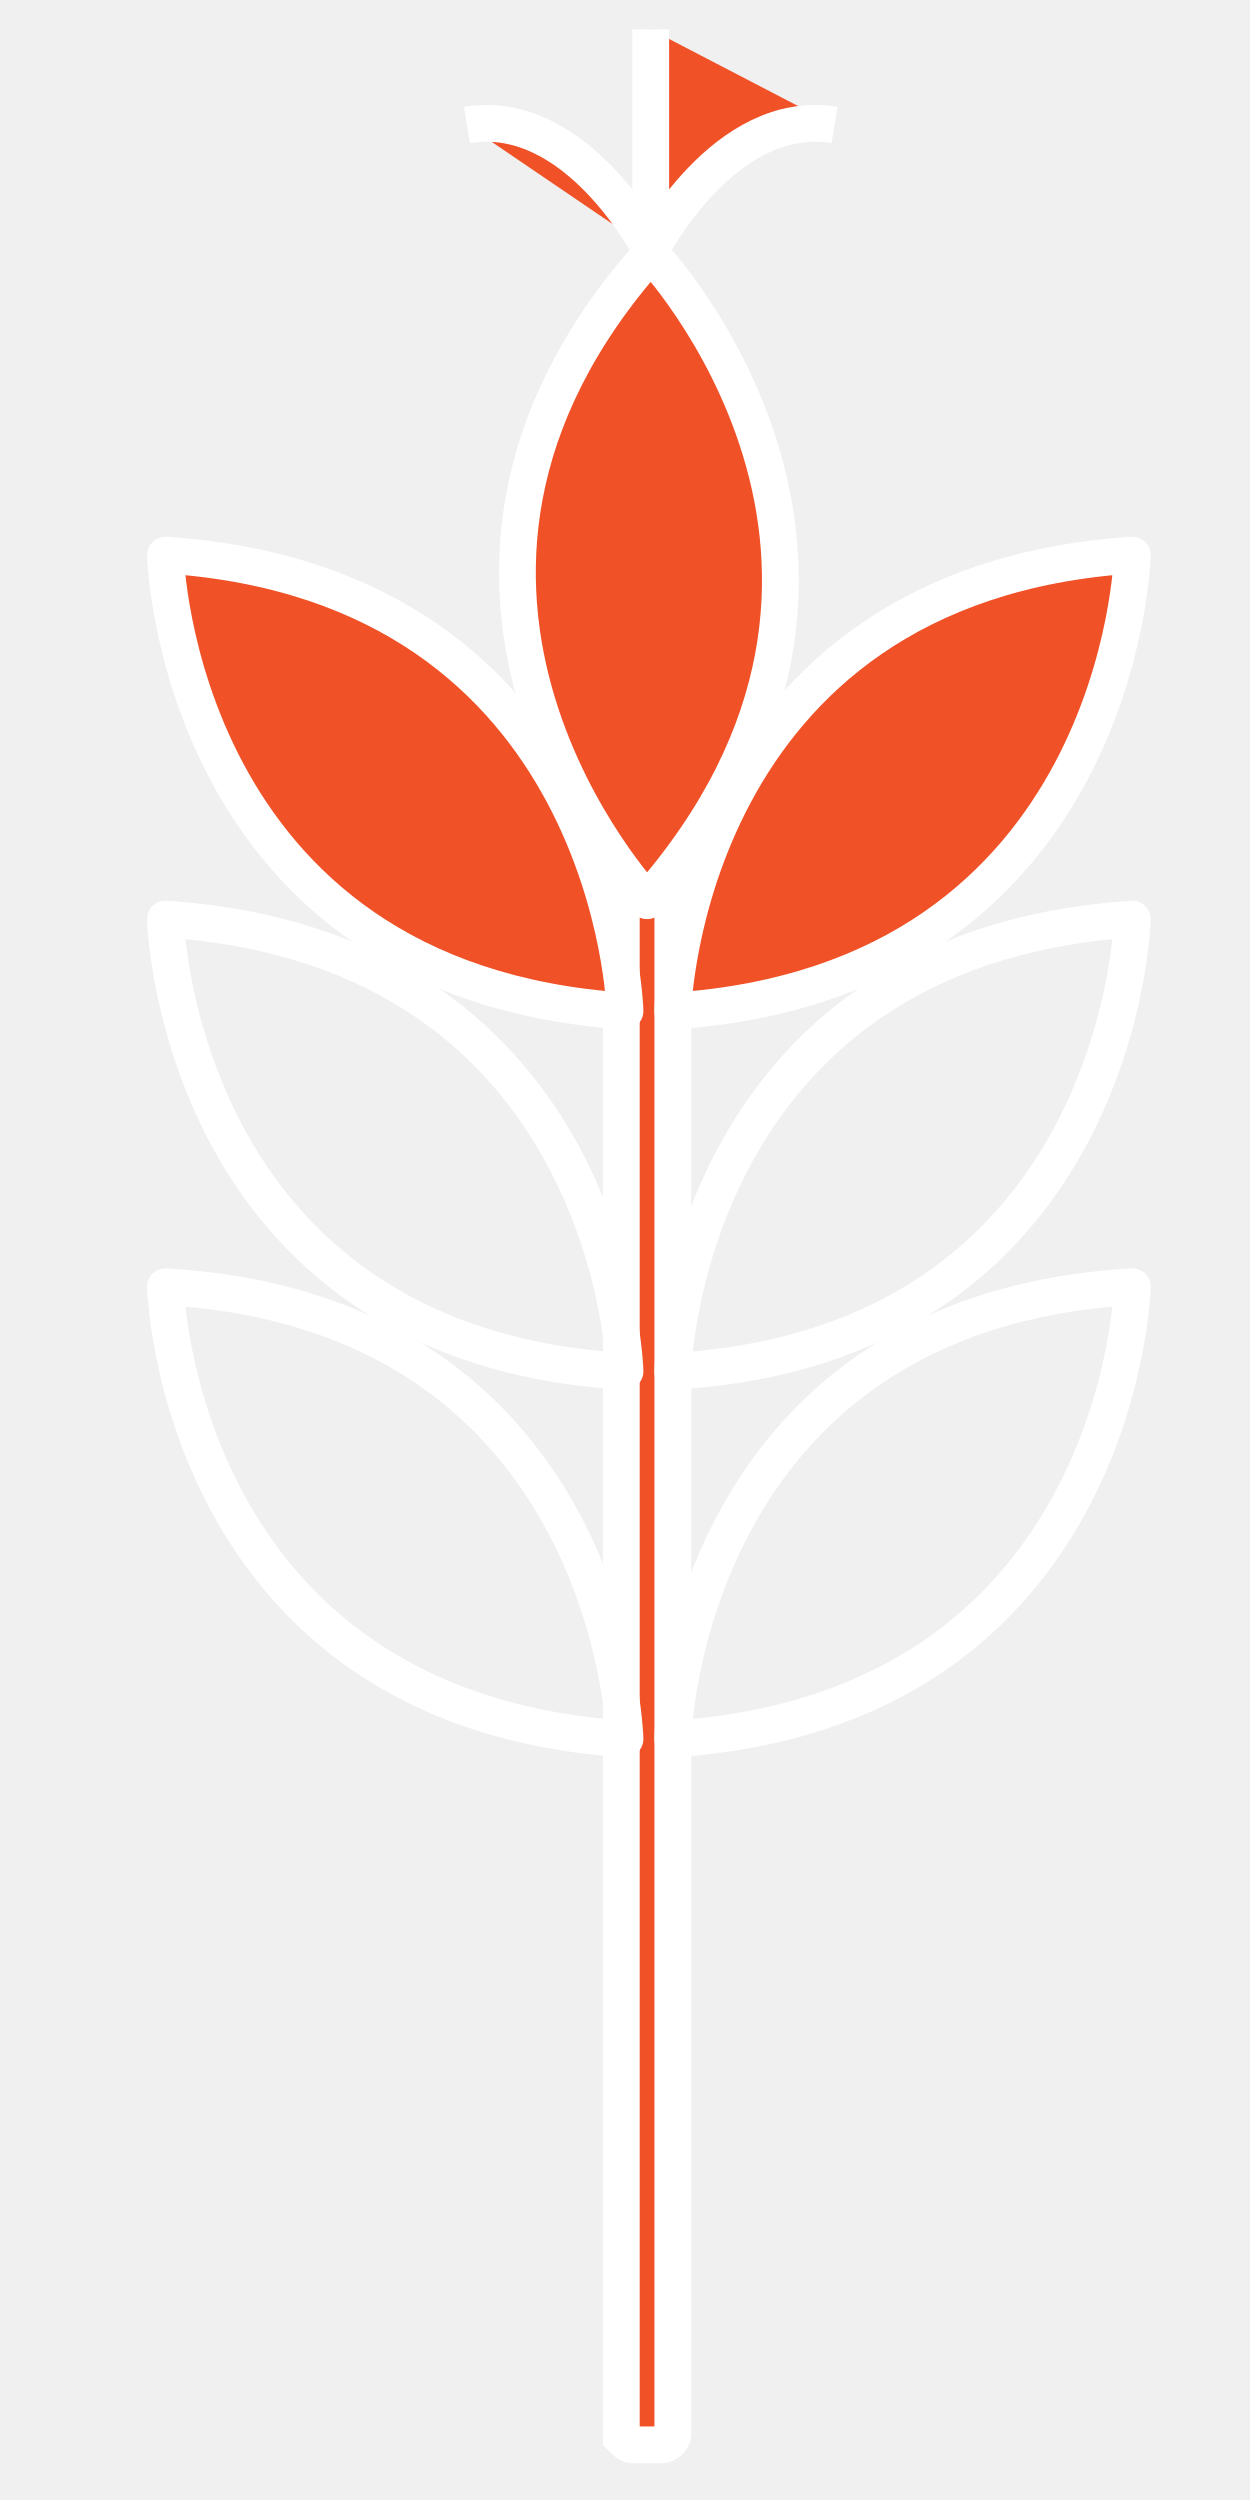
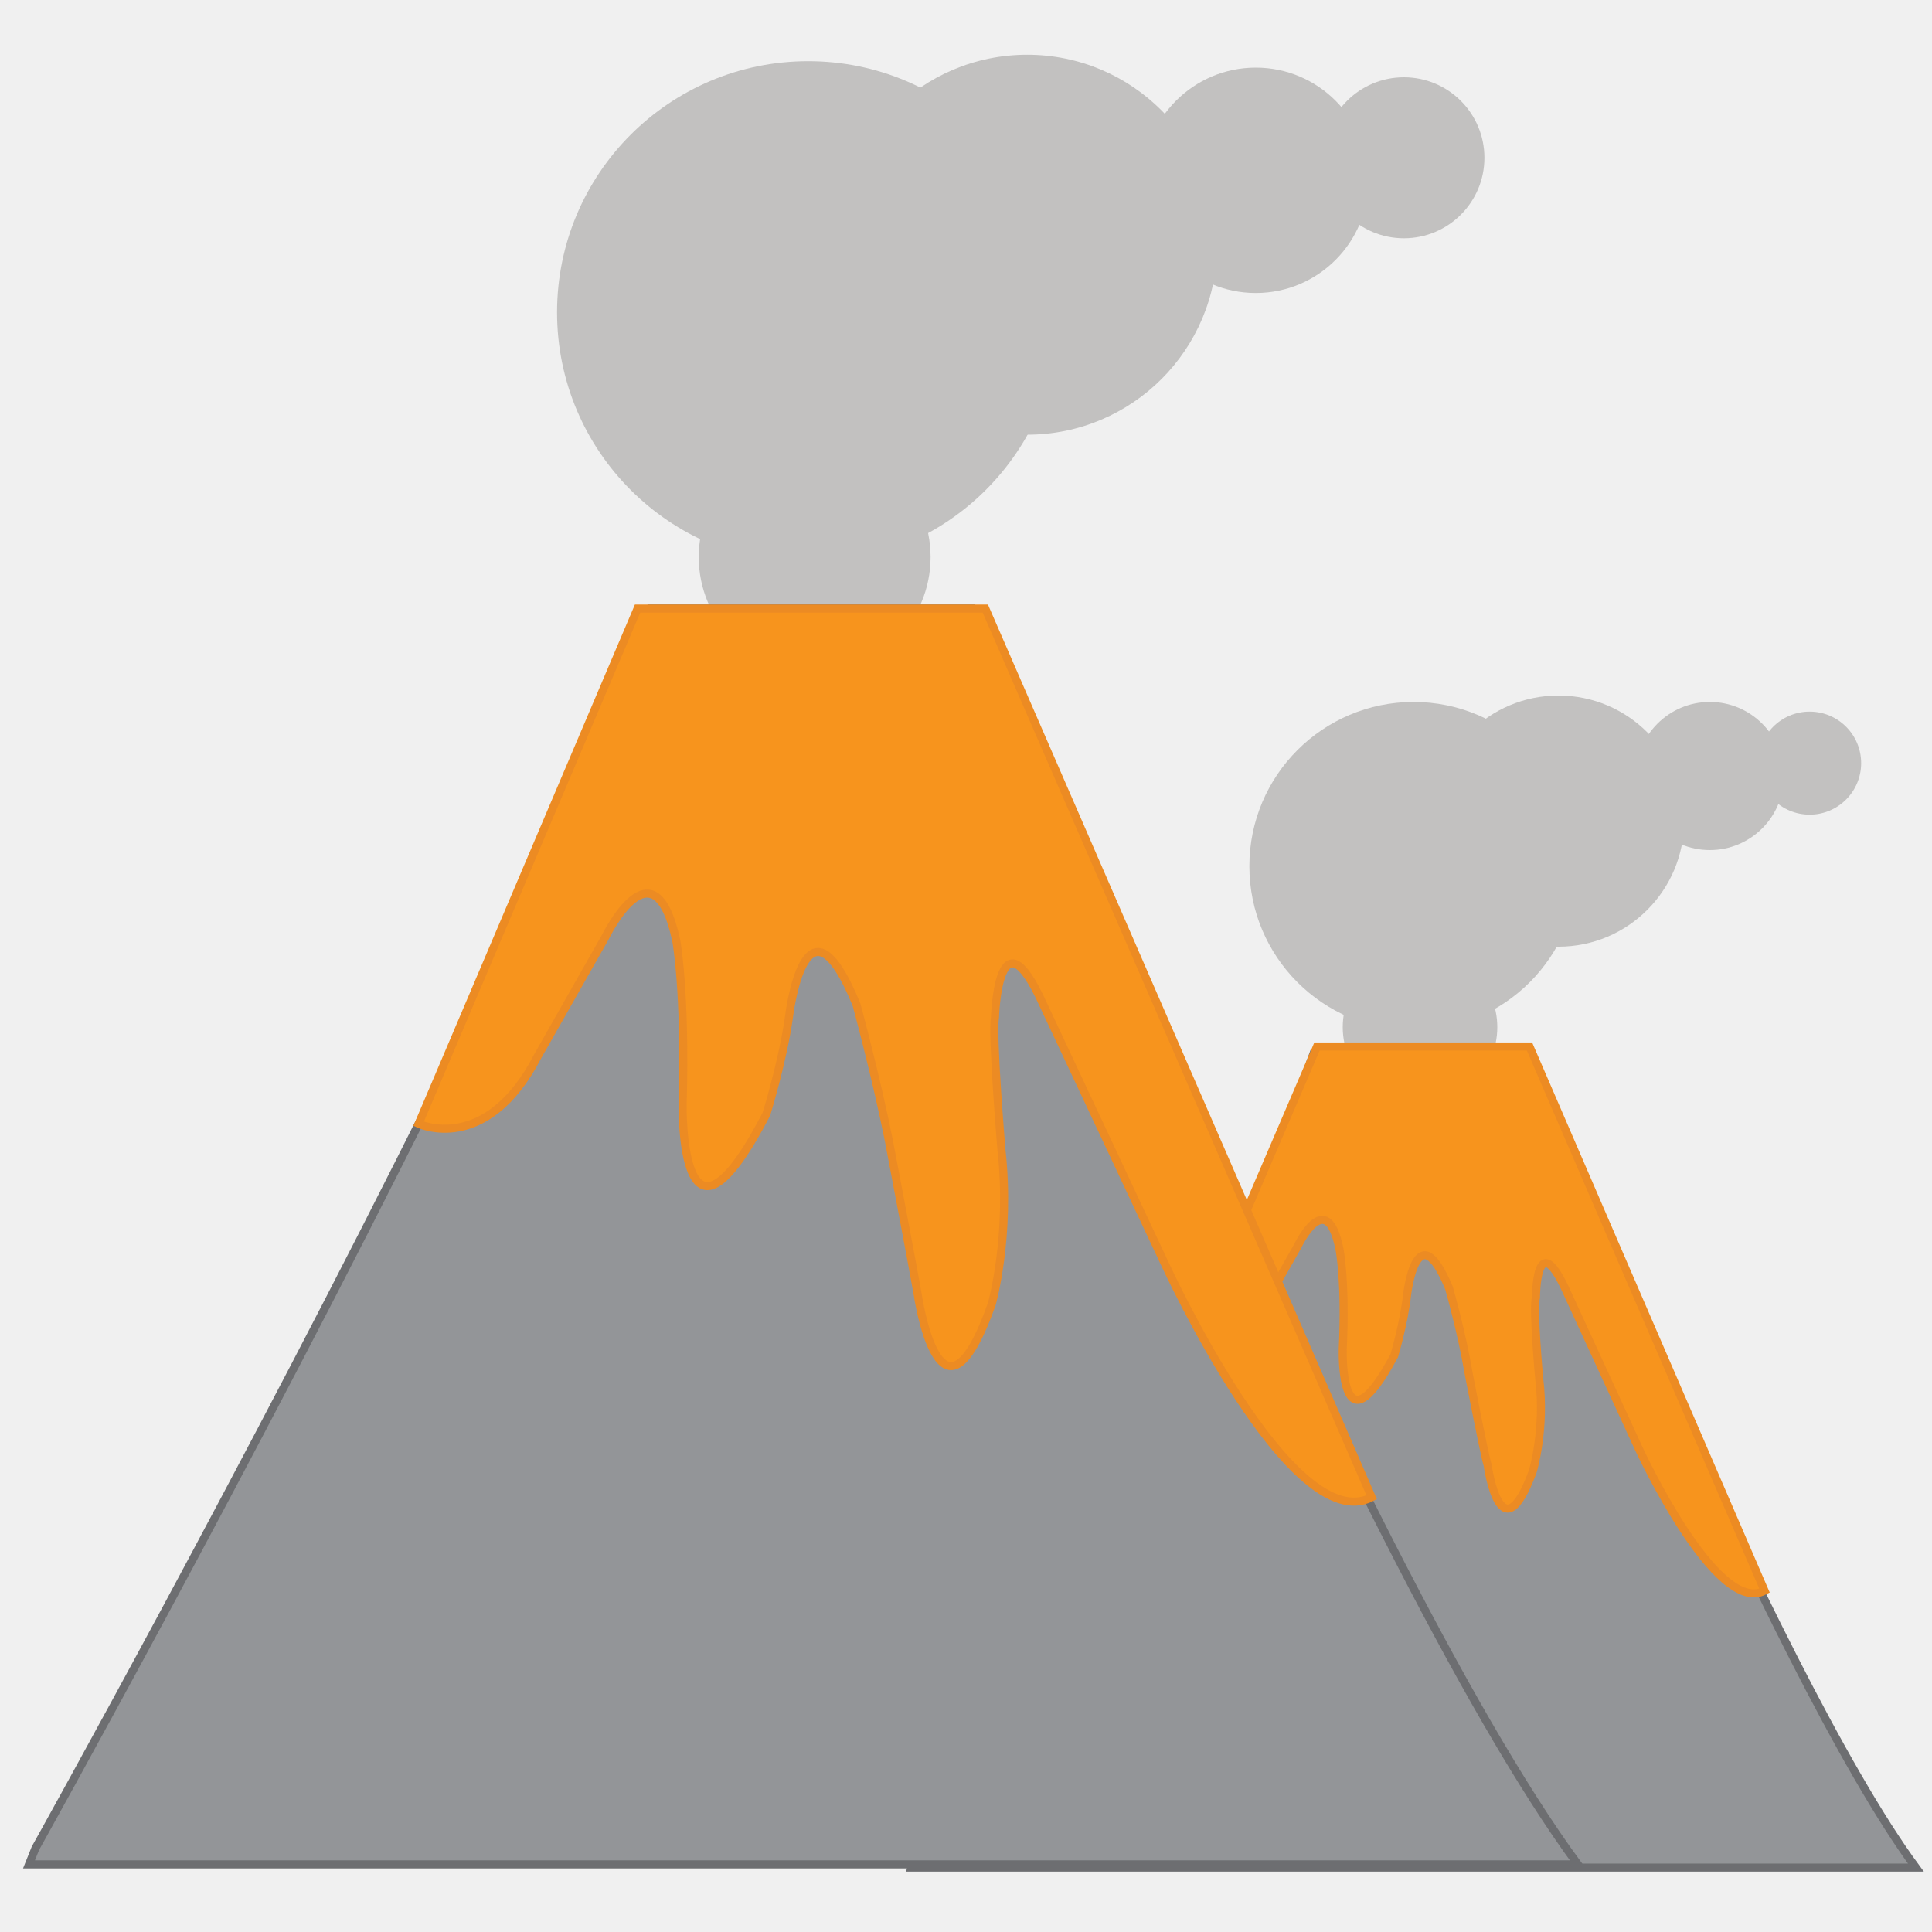
- <svg xmlns="http://www.w3.org/2000/svg" version="1.1" id="Layer_1" x="0px" y="0px" viewBox="0 0 34 68" style="enable-background:new 0 0 34 68;" xml:space="preserve">
+ <svg xmlns="http://www.w3.org/2000/svg" version="1.1" id="Layer_1" x="0px" y="0px" viewBox="0 0 60 60" style="enable-background:new 0 0 60 60;" xml:space="preserve">
  <style type="text/css">
- 	.st0{fill:#F05127;stroke:#FFFFFF;stroke-miterlimit:10;}
- 	.st1{fill:none;stroke:#FFFFFF;stroke-linecap:round;stroke-linejoin:round;stroke-miterlimit:10;}
- 	.st2{fill:#F05127;stroke:#FFFFFF;stroke-linecap:round;stroke-linejoin:round;stroke-miterlimit:10;}
+ 	.st0{fill:#939598;stroke:#6D6E71;stroke-width:0.25;stroke-miterlimit:10;}
+ 	.st1{fill:#C2C1C0;}
+ 	.st2{fill:#F7941D;stroke:#EC8B23;stroke-width:0.25;stroke-miterlimit:10;}
</style>
-   <g>
-     <path class="st0" d="M17.2,66.5h0.8c0.1,0,0.3-0.1,0.3-0.3V23.8c0-0.1-0.1-0.3-0.3-0.3h-0.8c-0.1,0-0.3,0.1-0.3,0.3v42.5   C17,66.4,17.1,66.5,17.2,66.5z" />
-     <path class="st1" d="M18.3,37.3C30.5,36.6,30.8,25,30.8,25C18.6,25.8,18.3,37.3,18.3,37.3z" />
-     <path class="st1" d="M17,37.3C4.8,36.6,4.5,25,4.5,25C16.7,25.8,17,37.3,17,37.3z" />
-     <path class="st1" d="M18.3,47.3C30.5,46.5,30.8,35,30.8,35C18.6,35.7,18.3,47.3,18.3,47.3z" />
-     <path class="st1" d="M17,47.3C4.8,46.5,4.5,35,4.5,35C16.7,35.7,17,47.3,17,47.3z" />
-     <path class="st0" d="M17.7,6.8c0,0-2-3.9-5-3.4" />
-     <path class="st0" d="M22.7,3.4c-3-0.5-5,3.4-5,3.4V0.8" />
-     <path class="st2" d="M17.6,24.5c8.1-9.2,0.1-17.6,0.1-17.6C9.6,16,17.6,24.5,17.6,24.5z" />
-     <path class="st2" d="M18.3,27.5c12.2-0.8,12.5-12.4,12.5-12.4C18.6,15.9,18.3,27.5,18.3,27.5z" />
-     <path class="st2" d="M17,27.5C4.8,26.7,4.5,15.1,4.5,15.1C16.7,15.9,17,27.5,17,27.5z" />
-   </g>
+   <path class="st0" d="M28.4,57.6c0,0,4.4-7.8,8.1-15.2c1.8-3.6,3.4-7.2,4.3-9.7h6.5c0,0,7.7,19.2,12.2,25.3H28.3L28.4,57.6z" />
+   <circle class="st1" cx="25.3" cy="17.3" r="3.6" />
+   <circle class="st1" cx="25.1" cy="9.7" r="7.8" />
+   <circle class="st1" cx="31.9" cy="7.6" r="5.9" />
+   <circle class="st1" cx="39" cy="5.6" r="3.5" />
+   <circle class="st1" cx="43.6" cy="4.9" r="2.5" />
+   <circle class="st1" cx="44.1" cy="31.9" r="2.4" />
+   <circle class="st1" cx="43.9" cy="26.9" r="5.1" />
+   <path class="st2" d="M36.7,42.3c0,0,1.3,0.6,2.3-1.3l1.3-2.3c0,0,0.9-1.9,1.3,0.1c0,0,0.2,1,0.1,3.1c0,0-0.1,3.4,1.6,0.2  c0,0,0.3-1,0.4-1.9c0,0,0.3-2.6,1.3-0.2c0,0,0.4,1.4,0.6,2.6c0,0,0.5,2.6,0.6,2.9c0,0,0.4,2.9,1.4,0.2c0,0,0.4-1.3,0.2-2.9  c0,0-0.2-2.2-0.1-2.5c0,0,0-2.2,0.9-0.3l2.3,5c0,0,2.4,5.2,3.9,4.4l-7.3-16.9h-6.6L36.7,42.3z" />
+   <circle class="st1" cx="48.4" cy="25.5" r="3.9" />
+   <circle class="st1" cx="53.1" cy="24.1" r="2.3" />
+   <circle class="st1" cx="56.2" cy="23.7" r="1.6" />
+   <path class="st0" d="M1.1,57.4c0,0,6.7-12,12.4-23.5c2.8-5.6,5.3-11.1,6.7-15h10c0,0,11.8,29.5,18.8,39H0.9L1.1,57.4z" />
+   <path class="st2" d="M13,34.9c0,0,2.1,1,3.7-2.1l2.1-3.7c0,0,1.5-3.1,2.2,0.1c0,0,0.3,1.6,0.2,5.1c0,0-0.1,5.5,2.6,0.3  c0,0,0.5-1.6,0.7-3c0,0,0.5-4.3,2.1-0.4c0,0,0.6,2.2,1,4.2c0,0,0.8,4.2,0.9,4.8c0,0,0.7,4.8,2.3,0.3c0,0,0.6-2.1,0.3-4.8  c0,0-0.3-3.6-0.2-4.1c0,0,0.1-3.5,1.5-0.4l3.8,8.1c0,0,3.9,8.5,6.4,7.2l-12-27.6H19.8L13,34.9z" />
</svg>
